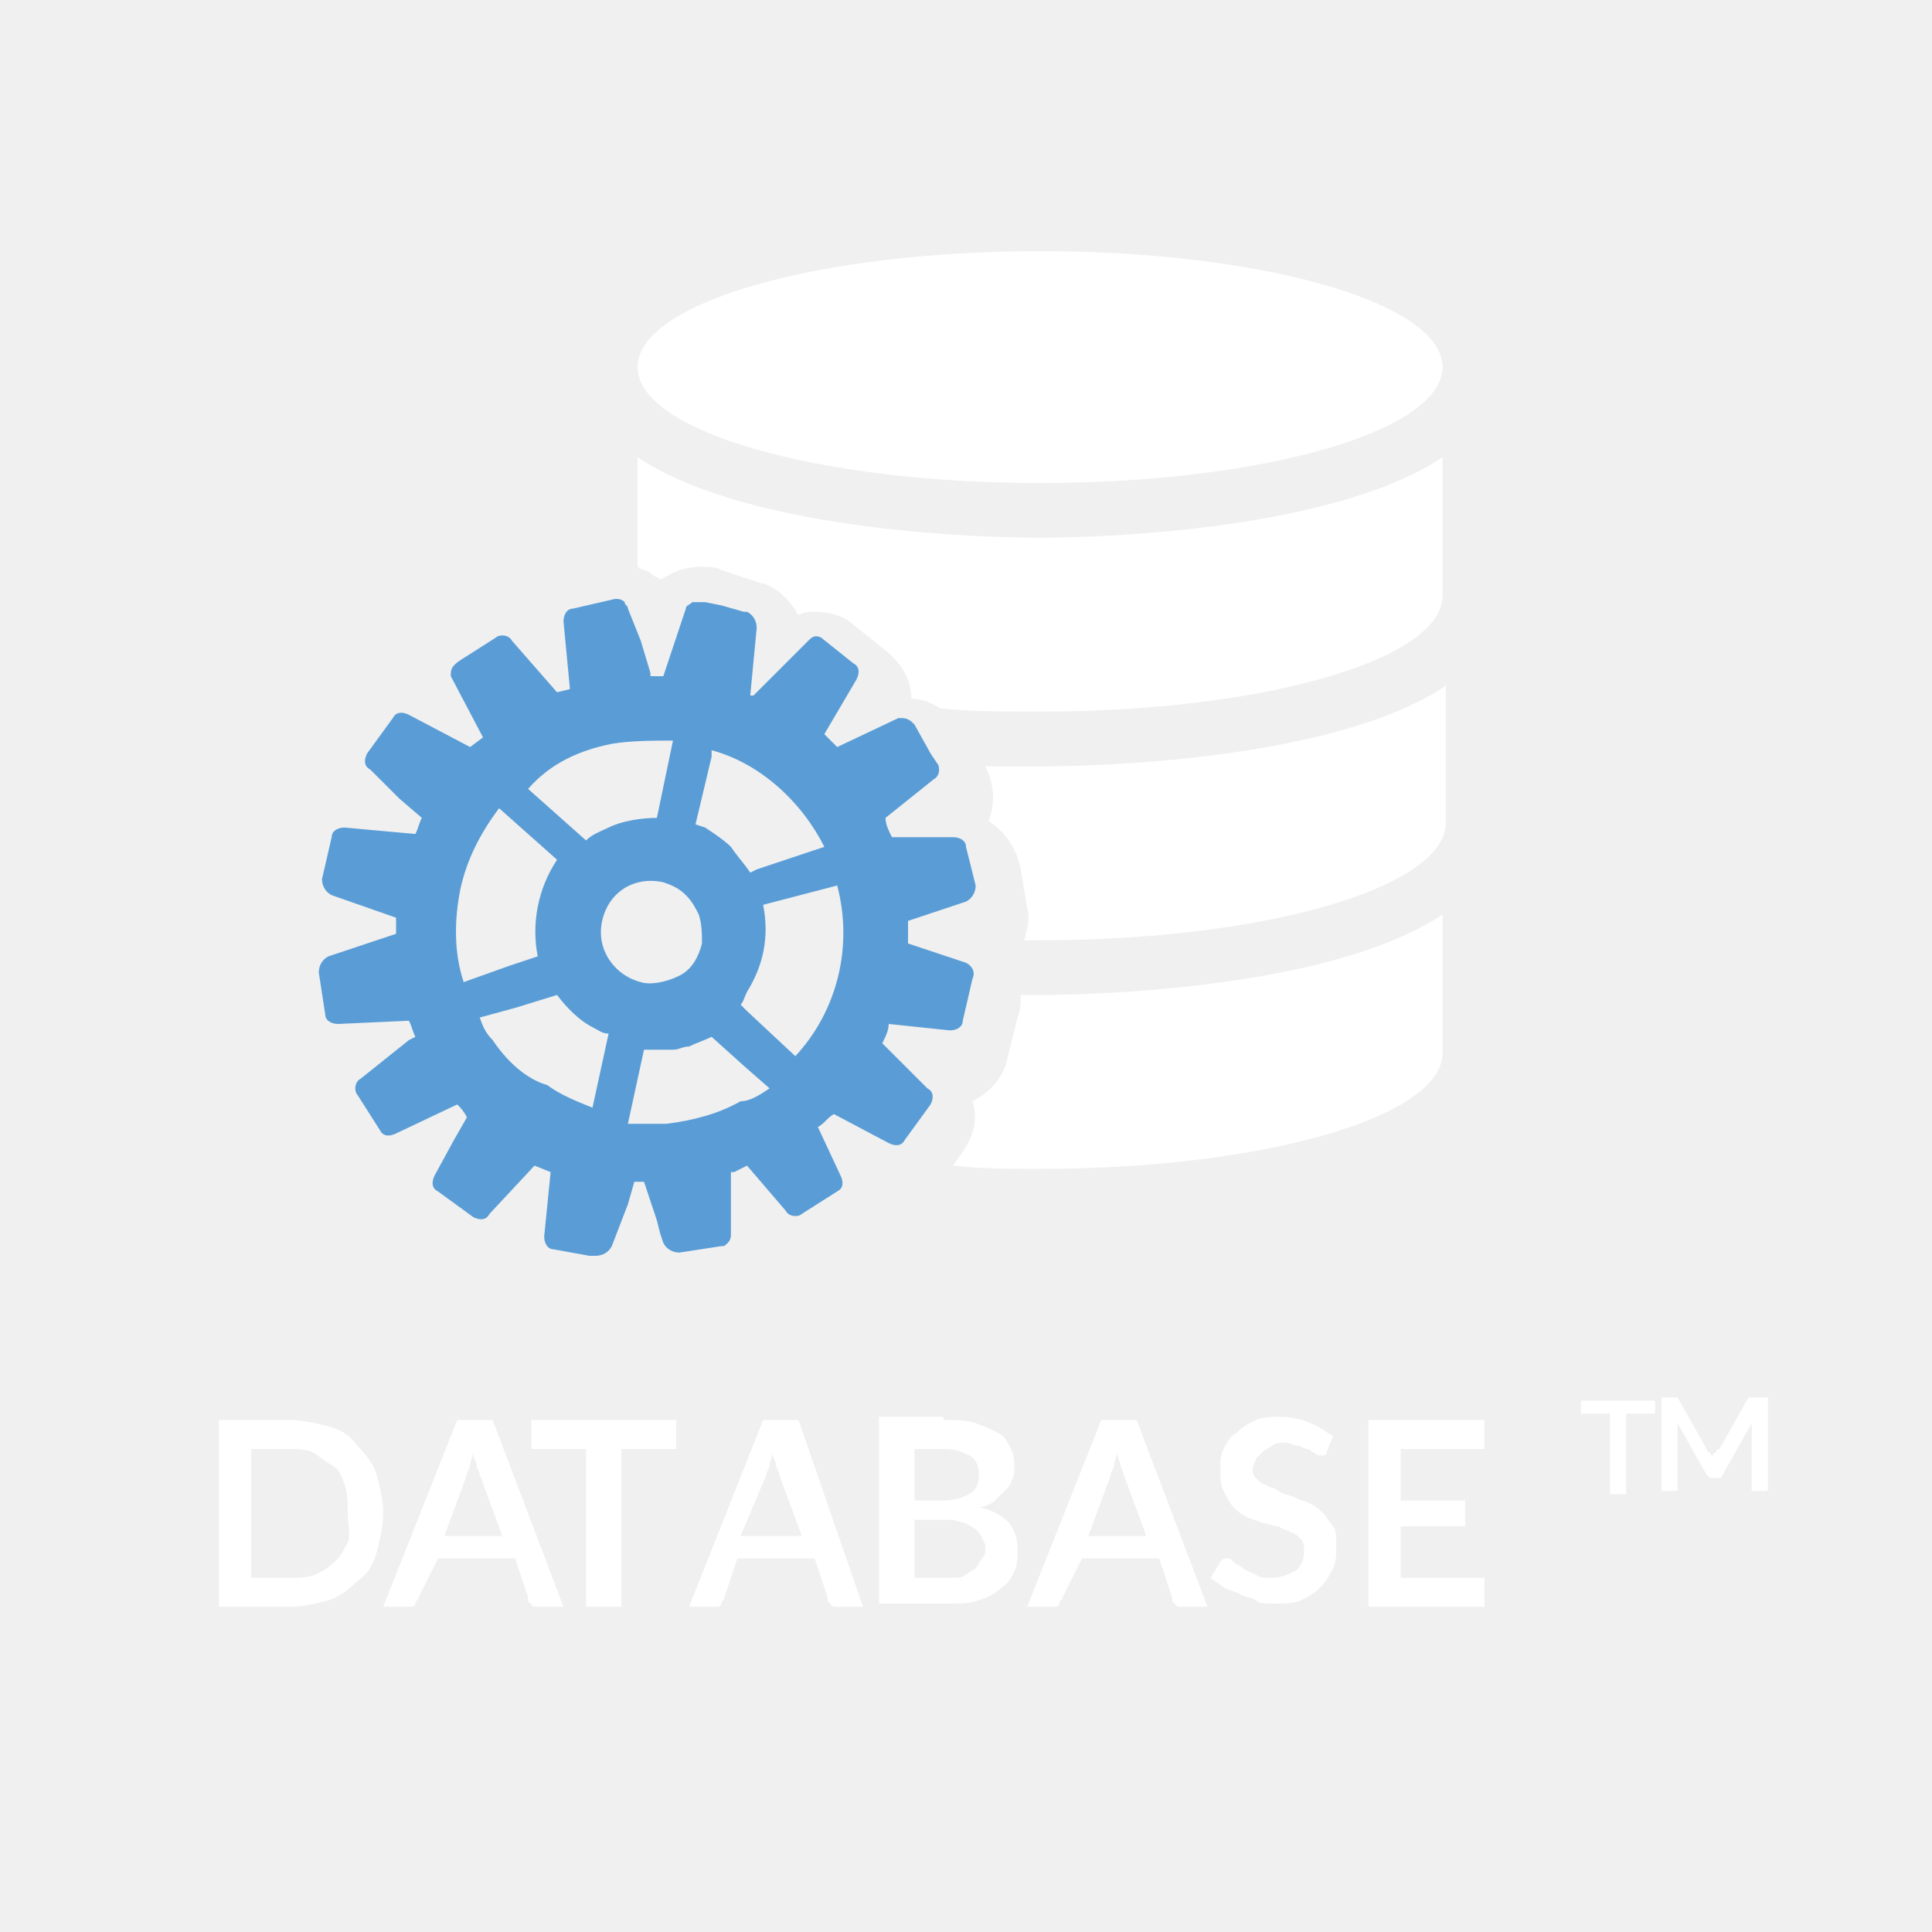
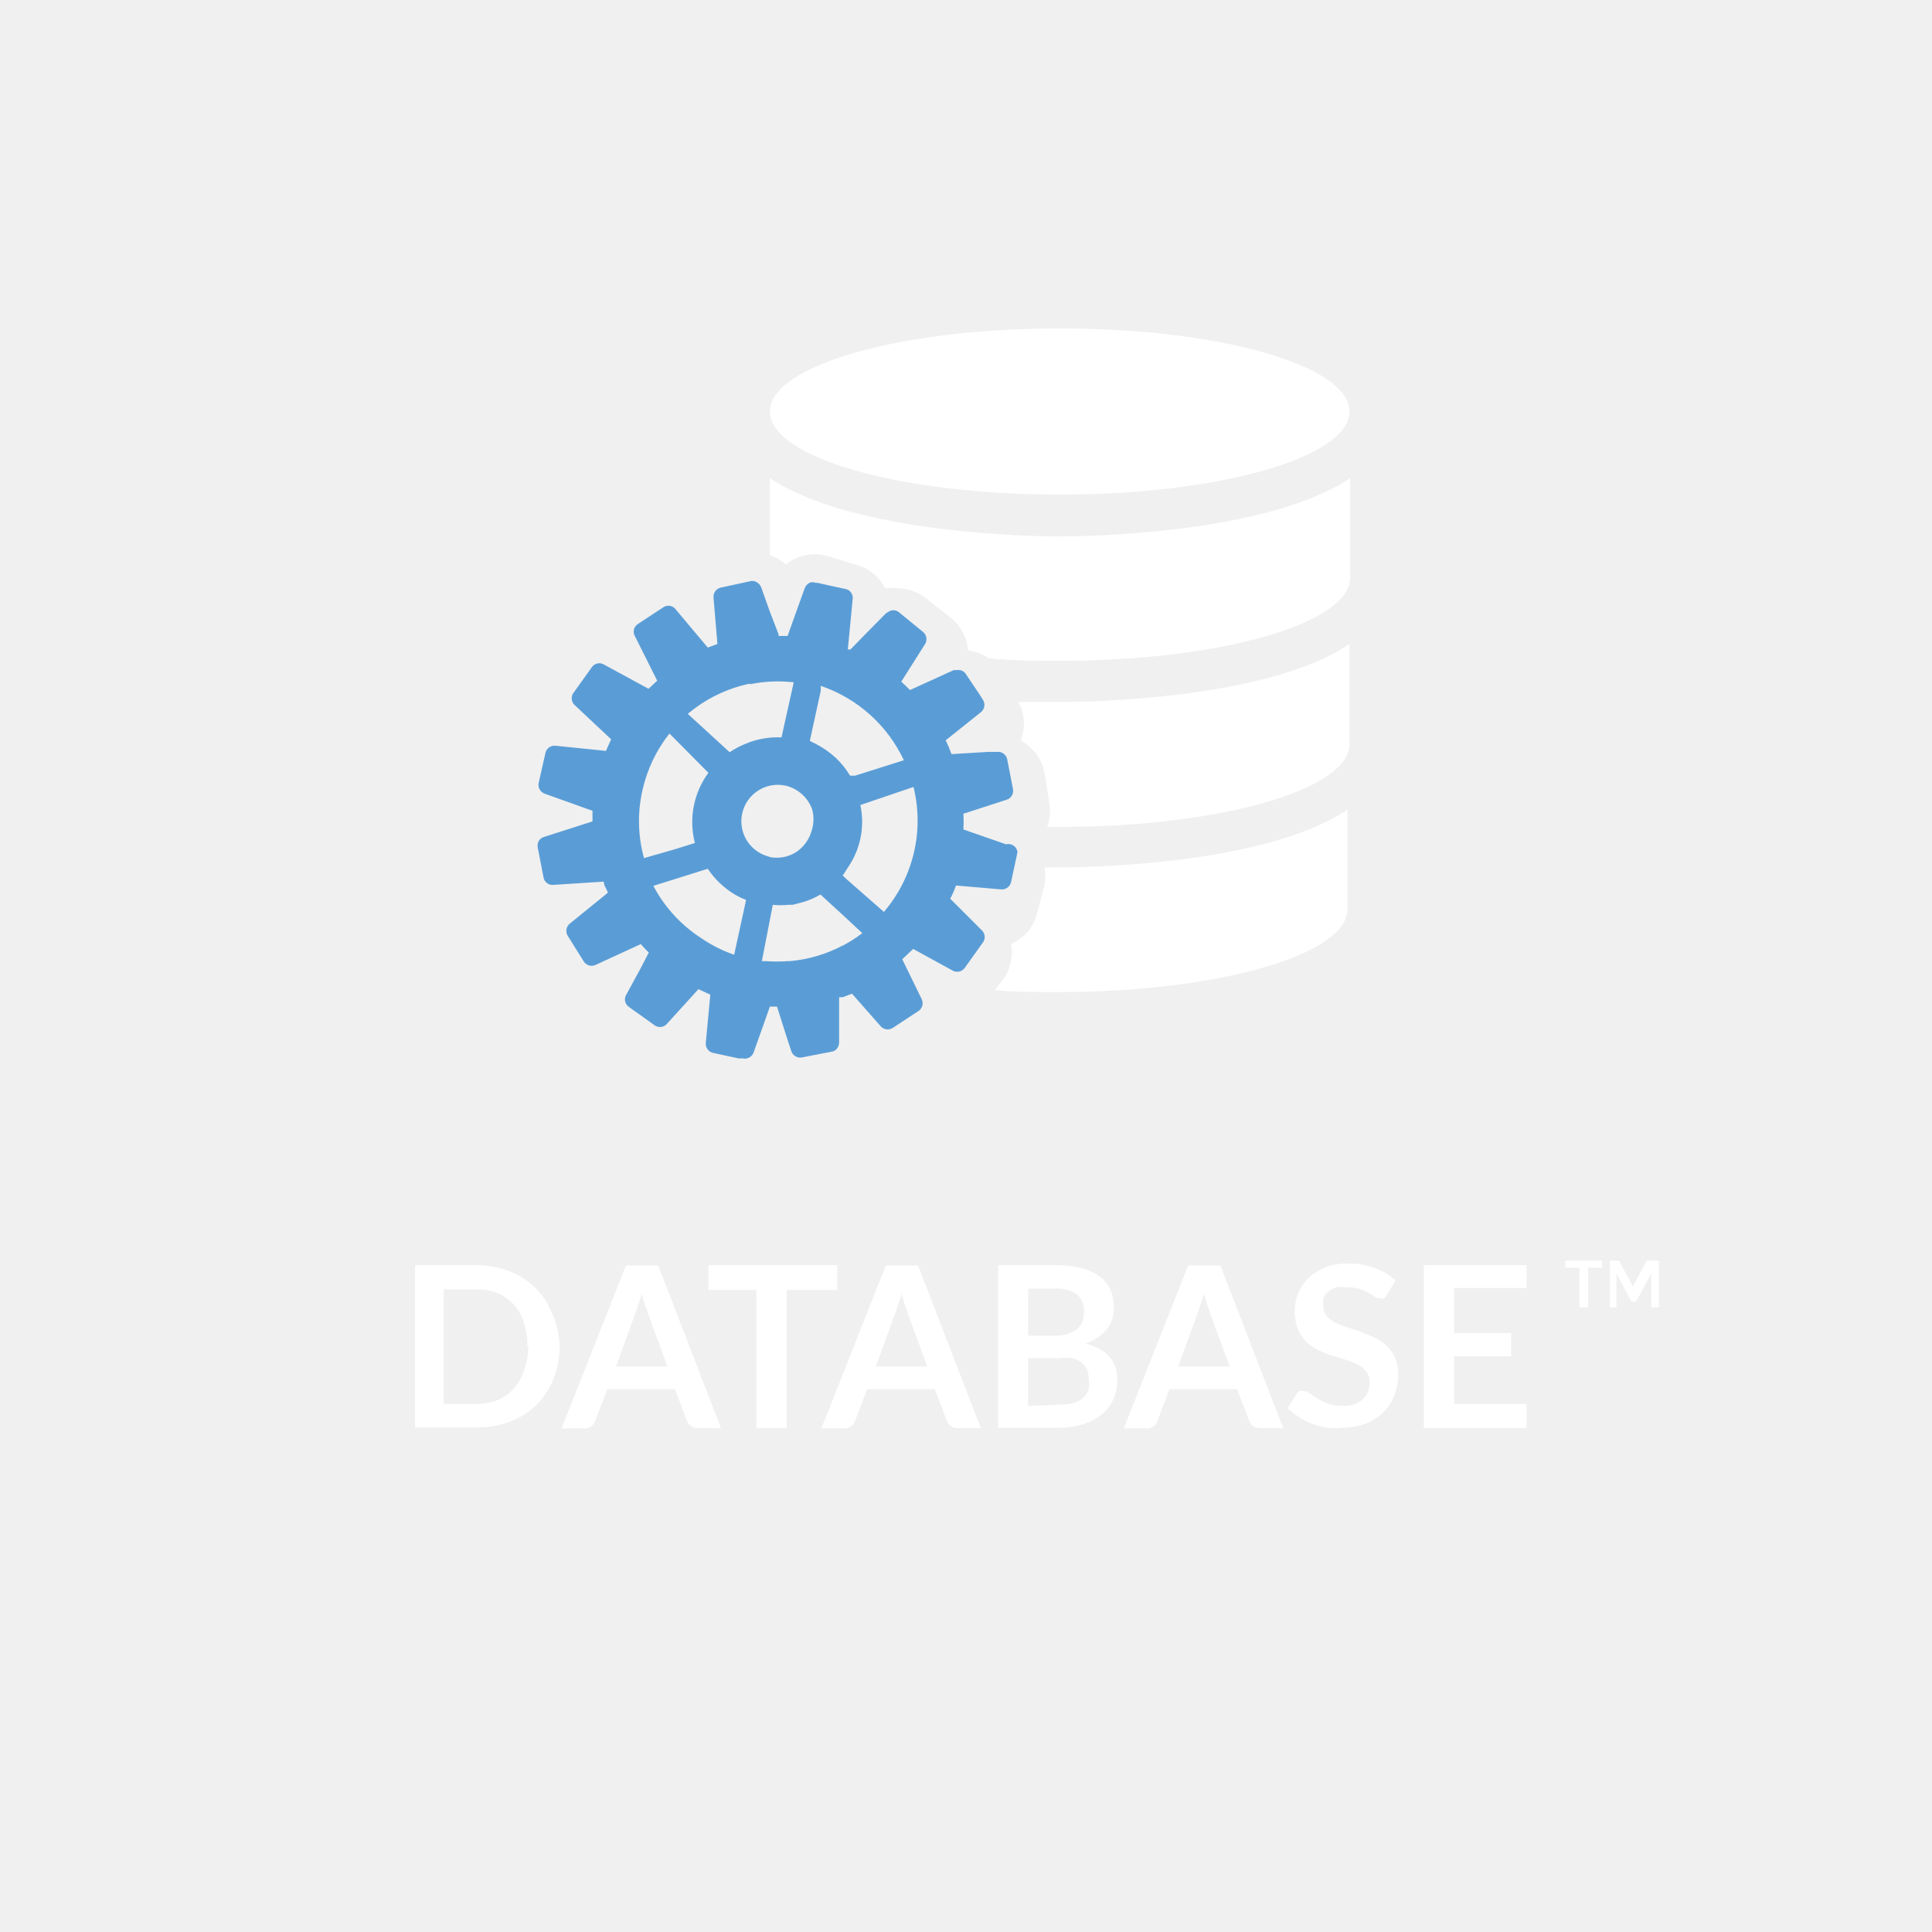
- <svg xmlns="http://www.w3.org/2000/svg" version="1.1" id="Calque_1" x="0px" y="0px" viewBox="0 0 60 60" style="enable-background:new 0 0 60 60;" xml:space="preserve">
-   <style type="text/css">
- 	.st0{enable-background:new    ;}
- 	.st1{fill:#FFFFFF;}
- 	.st2{fill:none;}
- 	.st3{fill:#5A9DD6;}
- </style>
-   <g class="st0">
-     <path class="st1" d="M11.9,47c0,0.4-0.1,0.8-0.2,1.2c-0.1,0.4-0.3,0.7-0.6,0.9c-0.3,0.3-0.6,0.5-0.9,0.6c-0.4,0.1-0.8,0.2-1.2,0.2   H6.8v-5.8H9c0.4,0,0.8,0.1,1.2,0.2c0.4,0.1,0.7,0.3,0.9,0.6c0.3,0.3,0.5,0.6,0.6,0.9C11.8,46.2,11.9,46.6,11.9,47z M10.8,47   c0-0.3,0-0.6-0.1-0.9s-0.2-0.5-0.4-0.6s-0.4-0.3-0.6-0.4C9.5,45,9.2,45,9,45H7.8V49H9c0.3,0,0.5,0,0.8-0.1c0.2-0.1,0.4-0.2,0.6-0.4   c0.2-0.2,0.3-0.4,0.4-0.6S10.8,47.3,10.8,47z" />
-   </g>
-   <g class="st0">
-     <path class="st1" d="M17.5,49.9h-0.8c-0.1,0-0.2,0-0.2-0.1c-0.1,0-0.1-0.1-0.1-0.2l-0.4-1.2h-2.4L13,49.6c0,0.1-0.1,0.1-0.1,0.2   s-0.1,0.1-0.2,0.1h-0.8l2.3-5.8h1.1L17.5,49.9z M15.6,47.7l-0.7-1.9c0-0.1-0.1-0.2-0.1-0.3c0-0.1-0.1-0.2-0.1-0.4   c0,0.1-0.1,0.3-0.1,0.4c0,0.1-0.1,0.2-0.1,0.3l-0.7,1.9H15.6z" />
-     <path class="st1" d="M21,45h-1.7v4.9h-1.1V45h-1.7v-0.9H21V45z" />
-   </g>
-   <g class="st0">
-     <path class="st1" d="M26.8,49.9h-0.8c-0.1,0-0.2,0-0.2-0.1c-0.1,0-0.1-0.1-0.1-0.2l-0.4-1.2h-2.4l-0.4,1.2c0,0.1-0.1,0.1-0.1,0.2   s-0.1,0.1-0.2,0.1h-0.8l2.3-5.8h1.1L26.8,49.9z M24.9,47.7l-0.7-1.9c0-0.1-0.1-0.2-0.1-0.3c0-0.1-0.1-0.2-0.1-0.4   c0,0.1-0.1,0.3-0.1,0.4c0,0.1-0.1,0.2-0.1,0.3L23,47.7H24.9z" />
-     <path class="st1" d="M29.3,44.1c0.4,0,0.7,0,1,0.1c0.3,0.1,0.5,0.2,0.7,0.3c0.2,0.1,0.3,0.3,0.4,0.5s0.1,0.4,0.1,0.6   c0,0.1,0,0.3-0.1,0.4c0,0.1-0.1,0.2-0.2,0.3c-0.1,0.1-0.2,0.2-0.3,0.3s-0.3,0.2-0.5,0.2c0.8,0.2,1.2,0.6,1.2,1.3   c0,0.2,0,0.5-0.1,0.7c-0.1,0.2-0.2,0.4-0.4,0.5c-0.2,0.2-0.4,0.3-0.7,0.4c-0.3,0.1-0.6,0.1-0.9,0.1h-2.2v-5.8H29.3z M28.4,44.9v1.7   h0.9c0.4,0,0.6-0.1,0.8-0.2c0.2-0.1,0.3-0.3,0.3-0.6c0-0.3-0.1-0.5-0.3-0.6c-0.2-0.1-0.4-0.2-0.8-0.2H28.4z M29.5,49   c0.2,0,0.4,0,0.5-0.1s0.2-0.1,0.3-0.2c0.1-0.1,0.1-0.2,0.2-0.3s0.1-0.2,0.1-0.3c0-0.1,0-0.2-0.1-0.3c0-0.1-0.1-0.2-0.2-0.3   c-0.1-0.1-0.2-0.1-0.3-0.2c-0.1,0-0.3-0.1-0.5-0.1h-1.1V49H29.5z" />
-     <path class="st1" d="M37.5,49.9h-0.8c-0.1,0-0.2,0-0.2-0.1c-0.1,0-0.1-0.1-0.1-0.2l-0.4-1.2h-2.4L33,49.6c0,0.1-0.1,0.1-0.1,0.2   s-0.1,0.1-0.2,0.1h-0.8l2.3-5.8h1.1L37.5,49.9z M35.6,47.7l-0.7-1.9c0-0.1-0.1-0.2-0.1-0.3c0-0.1-0.1-0.2-0.1-0.4   c0,0.1-0.1,0.3-0.1,0.4c0,0.1-0.1,0.2-0.1,0.3l-0.7,1.9H35.6z" />
-     <path class="st1" d="M41.2,45.1c0,0.1-0.1,0.1-0.1,0.1s-0.1,0-0.1,0c-0.1,0-0.1,0-0.2-0.1c-0.1,0-0.1-0.1-0.2-0.1   c-0.1,0-0.2-0.1-0.3-0.1c-0.1,0-0.3-0.1-0.4-0.1c-0.1,0-0.3,0-0.4,0.1s-0.2,0.1-0.3,0.2c-0.1,0.1-0.1,0.1-0.2,0.2   c0,0.1-0.1,0.2-0.1,0.3c0,0.1,0,0.2,0.1,0.3c0.1,0.1,0.2,0.2,0.3,0.2c0.1,0.1,0.3,0.1,0.4,0.2s0.3,0.1,0.5,0.2s0.3,0.1,0.5,0.2   s0.3,0.2,0.4,0.3c0.1,0.1,0.2,0.3,0.3,0.4s0.1,0.4,0.1,0.6c0,0.3,0,0.5-0.1,0.7c-0.1,0.2-0.2,0.4-0.4,0.6c-0.2,0.2-0.4,0.3-0.6,0.4   s-0.5,0.1-0.9,0.1c-0.2,0-0.4,0-0.5-0.1s-0.4-0.1-0.5-0.2c-0.2-0.1-0.3-0.1-0.5-0.2c-0.1-0.1-0.3-0.2-0.4-0.3l0.3-0.5   c0,0,0.1-0.1,0.1-0.1c0,0,0.1,0,0.1,0c0.1,0,0.1,0,0.2,0.1c0.1,0.1,0.2,0.1,0.3,0.2c0.1,0.1,0.2,0.1,0.4,0.2   c0.1,0.1,0.3,0.1,0.5,0.1c0.3,0,0.5-0.1,0.7-0.2s0.3-0.4,0.3-0.6c0-0.2,0-0.3-0.1-0.4c-0.1-0.1-0.2-0.2-0.3-0.2   c-0.1-0.1-0.3-0.1-0.4-0.2c-0.2,0-0.3-0.1-0.5-0.1c-0.2-0.1-0.3-0.1-0.5-0.2c-0.2-0.1-0.3-0.2-0.4-0.3c-0.1-0.1-0.2-0.3-0.3-0.5   c-0.1-0.2-0.1-0.4-0.1-0.7c0-0.2,0-0.4,0.1-0.6s0.2-0.4,0.4-0.5c0.2-0.2,0.4-0.3,0.6-0.4s0.5-0.1,0.8-0.1c0.3,0,0.7,0.1,0.9,0.2   c0.3,0.1,0.5,0.3,0.7,0.4L41.2,45.1z" />
-     <path class="st1" d="M43.5,45v1.6h2v0.8h-2V49h2.6v0.9h-3.6v-5.8h3.6V45H43.5z" />
-   </g>
-   <rect x="0.9" y="43.9" class="st2" width="47" height="7" />
-   <g class="st0">
-     <path class="st1" d="M51.4,43.9h-0.9v2.5H50v-2.5h-0.9v-0.4h2.3V43.9z" />
-     <path class="st1" d="M54.9,43.4v2.9h-0.5v-1.9c0-0.1,0-0.2,0-0.2l-0.9,1.6c0,0.1-0.1,0.1-0.2,0.1h-0.1c-0.1,0-0.1,0-0.2-0.1   l-0.9-1.6c0,0,0,0.1,0,0.1c0,0,0,0.1,0,0.1v1.9h-0.5v-2.9h0.4c0,0,0,0,0.1,0c0,0,0,0,0,0c0,0,0,0,0,0c0,0,0,0,0,0l0.9,1.6   c0,0,0,0.1,0.1,0.1c0,0,0,0.1,0.1,0.1c0,0,0-0.1,0.1-0.1c0,0,0-0.1,0.1-0.1l0.9-1.6c0,0,0,0,0,0c0,0,0,0,0,0c0,0,0,0,0,0   c0,0,0,0,0.1,0H54.9z" />
-   </g>
-   <path class="st3" d="M30,29.9l-1.8-0.6l0,0c0-0.2,0-0.4,0-0.7l0.3-0.1L30,28c0.2-0.1,0.3-0.3,0.3-0.5L30,26.3c0-0.2-0.2-0.3-0.4-0.3  h-0.4L27.7,26c-0.1-0.2-0.2-0.4-0.2-0.6l1.5-1.2c0.2-0.1,0.2-0.4,0.1-0.5l-0.2-0.3l-0.5-0.9c-0.1-0.1-0.2-0.2-0.4-0.2h-0.1l-1.9,0.9  c-0.1-0.1-0.2-0.2-0.4-0.4l1-1.7c0.1-0.2,0.1-0.4-0.1-0.5l-1-0.8c-0.2-0.1-0.3,0-0.4,0.1l-0.1,0.1L24,21l-0.6,0.6l0,0h-0.1l0.2-2.1  c0-0.2-0.1-0.4-0.3-0.5c0,0,0,0-0.1,0l-0.7-0.2l-0.5-0.1h-0.1c-0.1,0-0.2,0-0.3,0c-0.1,0.1-0.2,0.1-0.2,0.2l-0.4,1.2L20.6,21h-0.4  v-0.1l-0.3-1l0,0l-0.4-1c0-0.1-0.1-0.1-0.1-0.2c-0.1-0.1-0.2-0.1-0.3-0.1l-1.3,0.3c-0.2,0-0.3,0.2-0.3,0.4l0.2,2.1l-0.4,0.1l0,0  l-1.4-1.6c-0.1-0.2-0.4-0.2-0.5-0.1l-1.1,0.7C14,20.7,14,20.8,14,21l1,1.9l-0.4,0.3l0,0l-1.9-1c-0.2-0.1-0.4-0.1-0.5,0.1l-0.8,1.1  c-0.1,0.2-0.1,0.4,0.1,0.5l0.9,0.9l0.7,0.6l0,0c-0.1,0.2-0.1,0.3-0.2,0.5l0,0l-2.2-0.2c-0.2,0-0.4,0.1-0.4,0.3L10,27.3  c0,0.2,0.1,0.4,0.3,0.5l2,0.7l0,0c0,0.2,0,0.3,0,0.5l0,0l-2.1,0.7c-0.2,0.1-0.3,0.3-0.3,0.5l0.2,1.3c0,0.2,0.2,0.3,0.4,0.3l2.2-0.1  c0.1,0.2,0.1,0.3,0.2,0.5l-0.2,0.1l-1.5,1.2c-0.2,0.1-0.2,0.4-0.1,0.5l0.7,1.1c0.1,0.2,0.3,0.2,0.5,0.1l1.9-0.9  c0.1,0.1,0.2,0.2,0.3,0.4l-0.4,0.7l-0.6,1.1c-0.1,0.2-0.1,0.4,0.1,0.5l1.1,0.8c0.2,0.1,0.4,0.1,0.5-0.1l1.4-1.5l0.5,0.2l-0.2,2  c0,0.2,0.1,0.4,0.3,0.4l1.1,0.2h0.2c0.2,0,0.4-0.1,0.5-0.3l0.5-1.3l0.2-0.7h0.3l0.4,1.2l0.1,0.4l0.1,0.3c0.1,0.2,0.3,0.3,0.5,0.3  l1.3-0.2c0.1,0,0.1,0,0.2-0.1c0.1-0.1,0.1-0.2,0.1-0.3v-0.8v-0.7v-0.4l0.1,0l0.4-0.2v0l1.2,1.4c0.1,0.2,0.4,0.2,0.5,0.1l1.1-0.7  c0.2-0.1,0.2-0.3,0.1-0.5L25.4,35c0.2-0.1,0.3-0.3,0.5-0.4l1.7,0.9c0.2,0.1,0.4,0.1,0.5-0.1l0.8-1.1c0.1-0.2,0.1-0.4-0.1-0.5  l-1.4-1.4c0.1-0.2,0.2-0.4,0.2-0.6l1.9,0.2c0.2,0,0.4-0.1,0.4-0.3l0.3-1.3C30.3,30.2,30.2,30,30,29.9z M26,27.5  c0.5,1.9,0,3.9-1.3,5.3l-1.5-1.4L23,31.2c0.1-0.1,0.1-0.2,0.2-0.4c0.5-0.8,0.7-1.7,0.5-2.7L26,27.5z M25.6,26.3L23.5,27l-0.2,0.1  c-0.2-0.3-0.4-0.5-0.6-0.8c-0.2-0.2-0.5-0.4-0.8-0.6l-0.3-0.1l0.5-2.1v-0.2C23.6,23.7,24.9,24.9,25.6,26.3L25.6,26.3z M19.9,30.5  c-0.8-0.2-1.4-1-1.2-1.9s1-1.4,1.9-1.2c0.3,0.1,0.5,0.2,0.7,0.4c0.2,0.2,0.3,0.4,0.4,0.6c0.1,0.3,0.1,0.6,0.1,0.9  c-0.1,0.4-0.3,0.8-0.7,1C20.7,30.5,20.2,30.6,19.9,30.5L19.9,30.5z M19,23.1c0.6-0.1,1.3-0.1,1.9-0.1l-0.5,2.4  c-0.5,0-1.1,0.1-1.5,0.3c-0.2,0.1-0.5,0.2-0.7,0.4l-1.8-1.6C17.1,23.7,18,23.3,19,23.1z M14.4,30.5c-0.3-0.9-0.3-1.9-0.1-2.9  c0.2-0.9,0.6-1.7,1.2-2.5l1.8,1.6c-0.6,0.9-0.8,2-0.6,3l-0.9,0.3L14.4,30.5z M15.3,32.3c-0.2-0.2-0.3-0.4-0.4-0.7l1.1-0.3l1.3-0.4  c0.3,0.4,0.7,0.8,1.1,1c0.2,0.1,0.3,0.2,0.5,0.2l-0.5,2.3c-0.5-0.2-1-0.4-1.4-0.7C16.3,33.5,15.7,32.9,15.3,32.3L15.3,32.3z   M23,34.2c-0.7,0.4-1.5,0.6-2.3,0.7h-0.1c-0.3,0-0.6,0-0.9,0h-0.2l0.5-2.3c0.2,0,0.4,0,0.7,0h0.2c0.2,0,0.3-0.1,0.5-0.1  c0.2-0.1,0.5-0.2,0.7-0.3l1,0.9l0.8,0.7C23.6,34,23.3,34.2,23,34.2L23,34.2z" />
-   <path class="st1" d="M32.3,15c-6.9,0-12.5-1.6-12.5-3.6s5.6-3.6,12.5-3.6s12.5,1.6,12.5,3.6S39.2,15,32.3,15z" />
-   <path class="st1" d="M44.8,14.2v4.3c0,2-5.6,3.6-12.5,3.6c-1.1,0-2.1,0-3.1-0.1c-0.3-0.2-0.6-0.3-0.9-0.3c0-0.6-0.3-1.1-0.8-1.5  l-1-0.8c-0.3-0.3-0.8-0.4-1.2-0.4c-0.2,0-0.3,0-0.5,0.1c-0.3-0.5-0.7-0.9-1.2-1l-1.2-0.4c-0.2-0.1-0.4-0.1-0.6-0.1  c-0.4,0-0.8,0.1-1.1,0.3L20.5,18c-0.1-0.1-0.2-0.1-0.3-0.2c-0.1-0.1-0.3-0.1-0.4-0.2v-3.4c3.6,2.4,11.3,2.5,12.5,2.5  C33.4,16.7,41.2,16.6,44.8,14.2z" />
-   <path class="st1" d="M32.3,29.2h-0.5c0.1-0.3,0.2-0.7,0.1-1L31.7,27c-0.1-0.6-0.5-1.2-1-1.5c0.2-0.5,0.2-1.1-0.1-1.7  c0.9,0,1.5,0,1.8,0c1.1,0,8.9-0.1,12.5-2.5v4.3C44.8,27.6,39.2,29.2,32.3,29.2z" />
-   <path class="st1" d="M30.2,34.2c0.6-0.3,1-0.8,1.1-1.4l0.3-1.2c0.1-0.2,0.1-0.5,0.1-0.7h0.6c1.1,0,8.9-0.1,12.5-2.5v4.3  c0,2-5.6,3.6-12.5,3.6c-0.9,0-1.8,0-2.7-0.1l0.2-0.3C30.2,35.4,30.4,34.8,30.2,34.2z" />
+ <svg xmlns="http://www.w3.org/2000/svg" id="Calque_1" data-name="Calque 1" viewBox="0 0 60 60">
+   <defs>
+     <style>.cls-1{fill:#fff;}.cls-2{fill:#5a9dd6;}</style>
+   </defs>
+   <path class="cls-1" d="M17.38,41.82a2.74,2.74,0,0,1-.19,1,2.29,2.29,0,0,1-1.33,1.32,2.85,2.85,0,0,1-1,.19H12.89V39.29h1.93a2.82,2.82,0,0,1,1,.19,2.36,2.36,0,0,1,.81.52,2.32,2.32,0,0,1,.52.8A2.74,2.74,0,0,1,17.38,41.82Zm-1,0a2.37,2.37,0,0,0-.11-.75,1.55,1.55,0,0,0-.32-.56,1.39,1.39,0,0,0-.5-.35,1.73,1.73,0,0,0-.67-.12h-1V43.6h1a1.73,1.73,0,0,0,.67-.12,1.39,1.39,0,0,0,.5-.35,1.55,1.55,0,0,0,.32-.56A2.37,2.37,0,0,0,16.41,41.82Z" />
+   <path class="cls-1" d="M22.39,44.35h-.73a.31.31,0,0,1-.2-.06.39.39,0,0,1-.12-.15l-.38-1h-2.1l-.38,1a.33.33,0,0,1-.11.15.3.3,0,0,1-.2.07h-.73l2-5.06h1Zm-1.66-1.91-.62-1.68c0-.07-.06-.16-.09-.27l-.1-.33c0,.12-.06.23-.09.33s-.06.19-.09.27l-.61,1.68Z" />
+   <path class="cls-1" d="M26,40.06H24.43v4.29h-.94V40.06H22v-.77h4Z" />
+   <path class="cls-1" d="M30.46,44.35h-.73a.31.31,0,0,1-.2-.06.39.39,0,0,1-.12-.15l-.38-1h-2.1l-.38,1a.33.33,0,0,1-.11.15.3.3,0,0,1-.2.07h-.73l2-5.06h1ZM28.8,42.44l-.62-1.68c0-.07-.06-.16-.09-.27l-.1-.33c0,.12-.06.23-.09.33s-.06.19-.09.27l-.61,1.68Z" />
+   <path class="cls-1" d="M32.73,39.29a3.33,3.33,0,0,1,.85.09,1.62,1.62,0,0,1,.58.27,1,1,0,0,1,.33.42,1.42,1.42,0,0,1,.1.56,1.12,1.12,0,0,1-.05.34,1,1,0,0,1-.16.3,1.21,1.21,0,0,1-.28.26,1.69,1.69,0,0,1-.4.2q1,.23,1,1.13a1.44,1.44,0,0,1-.12.59,1.31,1.31,0,0,1-.36.47,1.7,1.7,0,0,1-.58.31,2.52,2.52,0,0,1-.78.11H31V39.29Zm-.8.73v1.46h.75a1.26,1.26,0,0,0,.73-.17.63.63,0,0,0,.25-.56.66.66,0,0,0-.22-.56,1.17,1.17,0,0,0-.7-.17Zm1,3.6a1.34,1.34,0,0,0,.44-.06.76.76,0,0,0,.29-.17.62.62,0,0,0,.15-.25.93.93,0,0,0,0-.3.79.79,0,0,0-.05-.3.56.56,0,0,0-.16-.22.77.77,0,0,0-.29-.14,1.61,1.61,0,0,0-.43,0h-.95v1.48Z" />
+   <path class="cls-1" d="M39.85,44.35h-.73a.31.31,0,0,1-.2-.06.39.39,0,0,1-.12-.15l-.38-1h-2.1l-.38,1a.33.33,0,0,1-.11.15.3.3,0,0,1-.2.07h-.73l2-5.06h1Zm-1.66-1.91-.62-1.68c0-.07-.06-.16-.09-.27l-.1-.33c0,.12-.06.23-.09.33s-.06.19-.09.27l-.61,1.68Z" />
+   <path class="cls-1" d="M43.07,40.21a.32.32,0,0,1-.09.11.2.2,0,0,1-.12,0,.3.3,0,0,1-.16-.05l-.2-.12a1.66,1.66,0,0,0-.28-.12,1.17,1.17,0,0,0-.38-.05,1.12,1.12,0,0,0-.34,0,.71.71,0,0,0-.25.13.52.52,0,0,0-.15.2.66.66,0,0,0,0,.26.45.45,0,0,0,.1.3.83.83,0,0,0,.26.2,2.52,2.52,0,0,0,.37.15l.43.14.43.18a1.49,1.49,0,0,1,.37.25,1.14,1.14,0,0,1,.26.37,1.3,1.3,0,0,1,.1.54,1.74,1.74,0,0,1-.12.64,1.47,1.47,0,0,1-.34.52,1.61,1.61,0,0,1-.55.35,2,2,0,0,1-.75.13,2.42,2.42,0,0,1-.48,0,2.55,2.55,0,0,1-.45-.13,2.4,2.4,0,0,1-.4-.21,1.94,1.94,0,0,1-.34-.27l.28-.45a.29.29,0,0,1,.09-.08.23.23,0,0,1,.12,0,.34.34,0,0,1,.19.07l.24.16a1.91,1.91,0,0,0,.33.16,1.26,1.26,0,0,0,.45.07.92.92,0,0,0,.62-.19.68.68,0,0,0,.22-.55.51.51,0,0,0-.1-.33.8.8,0,0,0-.26-.21,2,2,0,0,0-.37-.15l-.43-.13a3.6,3.6,0,0,1-.43-.17,1.38,1.38,0,0,1-.37-.26,1.16,1.16,0,0,1-.26-.39,1.5,1.5,0,0,1-.1-.58,1.39,1.39,0,0,1,.11-.54,1.4,1.4,0,0,1,.32-.47,1.58,1.58,0,0,1,.52-.33,1.91,1.91,0,0,1,.71-.12,2.36,2.36,0,0,1,.83.14,1.87,1.87,0,0,1,.64.39Z" />
+   <path class="cls-1" d="M45.16,40v1.4h1.77v.72H45.16V43.6h2.25v.75H44.22V39.29h3.19V40Z" />
+   <path class="cls-2" d="M31.24,26.22l-1.32-.46a.11.11,0,0,0,0,0,4.35,4.35,0,0,0,0-.49l.22-.07,1.11-.36a.29.29,0,0,0,.21-.33l-.18-.93a.29.29,0,0,0-.31-.23l-.27,0-1.15.07a4.49,4.49,0,0,0-.18-.43l1.09-.87a.29.29,0,0,0,.07-.38l-.12-.19L30,20.94a.27.27,0,0,0-.27-.13l-.11,0-1.36.62c-.09-.09-.18-.18-.27-.26L28.73,20a.29.29,0,0,0-.07-.38L27.9,19a.27.27,0,0,0-.31,0l-.08.05-.65.66-.45.46h0l-.08,0,.15-1.56a.28.28,0,0,0-.23-.32l-.51-.11-.35-.08h-.06a.25.25,0,0,0-.19,0,.31.31,0,0,0-.15.17l-.32.89-.21.59h-.28v-.05L23.91,19v0l-.27-.76a.32.32,0,0,0-.11-.14.26.26,0,0,0-.23-.05l-.92.2a.29.29,0,0,0-.22.32L22.28,20l-.3.11,0,0-1-1.19a.28.28,0,0,0-.38-.06l-.79.52a.28.28,0,0,0-.09.38l.69,1.38-.27.25h0l-1.38-.75a.28.28,0,0,0-.38.08l-.55.77a.29.29,0,0,0,0,.39l.67.63.48.45h0c-.05.12-.11.23-.16.36h0l-1.56-.16a.29.29,0,0,0-.32.22l-.21.93a.29.29,0,0,0,.19.34l1.48.53h0c0,.11,0,.22,0,.33h0l-1.5.48a.28.28,0,0,0-.2.33l.18.93a.28.28,0,0,0,.31.23l1.56-.1c0,.12.09.23.13.34l-.12.1-1.06.86a.29.29,0,0,0-.07.38l.5.8a.29.29,0,0,0,.38.1l1.39-.64c.08.09.16.18.25.26l-.27.52-.43.79a.28.28,0,0,0,.08.38l.77.55a.29.29,0,0,0,.39,0l1-1.1.37.17-.14,1.49a.29.29,0,0,0,.23.32l.79.17.13,0a.29.29,0,0,0,.34-.2l.33-.93.17-.48h.22l.27.85.09.28.08.24a.29.29,0,0,0,.33.21l.93-.18a.24.24,0,0,0,.14-.07.31.31,0,0,0,.09-.24l0-.59,0-.52,0-.27.11,0,.29-.11,0,0,.88,1a.29.29,0,0,0,.39.06l.79-.52a.29.29,0,0,0,.1-.38l-.6-1.23.34-.32,1.22.67a.29.29,0,0,0,.38-.08l.55-.77a.29.29,0,0,0,0-.38l-1-1c.07-.13.13-.27.18-.41l1.39.12a.29.29,0,0,0,.32-.23l.2-.93A.29.29,0,0,0,31.24,26.22Zm-2.87-1.78a4.36,4.36,0,0,1-.92,3.88l-1.14-1-.14-.13c.06-.08.11-.17.17-.26A2.5,2.5,0,0,0,26.72,25Zm-.3-.83-1.52.48-.15,0a2.56,2.56,0,0,0-.44-.55,2.77,2.77,0,0,0-.59-.42l-.22-.11.34-1.56,0-.15A4.42,4.42,0,0,1,28.07,23.61Zm-4.16,3a1.13,1.13,0,0,1,.49-2.21,1.15,1.15,0,0,1,.5.26,1.17,1.17,0,0,1,.32.47,1.12,1.12,0,0,1,0,.62,1.19,1.19,0,0,1-.49.71,1.13,1.13,0,0,1-.86.15Zm-.62-5.36a4.31,4.31,0,0,1,1.36-.06l-.38,1.71a2.58,2.58,0,0,0-1.12.2,2.67,2.67,0,0,0-.49.26l-1.3-1.19A4.38,4.38,0,0,1,23.29,21.23ZM20,26.65a4.33,4.33,0,0,1-.05-2.1,4.39,4.39,0,0,1,.84-1.77L22,24a2.59,2.59,0,0,0-.42,2.18l-.64.2ZM20.59,28a4.27,4.27,0,0,1-.3-.49l.77-.24.92-.29a2.64,2.64,0,0,0,.84.8,2.69,2.69,0,0,0,.35.17l-.37,1.7a4.24,4.24,0,0,1-1-.5A4.36,4.36,0,0,1,20.59,28Zm5.57,1.37a4.33,4.33,0,0,1-1.64.48h-.07a4.66,4.66,0,0,1-.66,0h-.13L24,28.1a2.4,2.4,0,0,0,.49,0l.13,0,.37-.1a2.5,2.5,0,0,0,.49-.22l.73.67.57.53a4.46,4.46,0,0,1-.65.41Z" />
+   <path class="cls-1" d="M32.91,15.36c-5,0-9-1.16-9-2.58s4-2.58,9-2.58,9,1.16,9,2.58S37.89,15.36,32.91,15.36Z" />
+   <path class="cls-1" d="M41.93,14.85v3.09c0,1.42-4,2.58-9,2.58-.77,0-1.52,0-2.23-.08a1.44,1.44,0,0,0-.64-.24,1.43,1.43,0,0,0-.59-1.06l-.7-.55a1.43,1.43,0,0,0-.91-.32,1.5,1.5,0,0,0-.37,0,1.42,1.42,0,0,0-.9-.73l-.85-.26a1.4,1.4,0,0,0-.43-.07,1.46,1.46,0,0,0-.81.25l-.09.07-.2-.15a1.49,1.49,0,0,0-.3-.14V14.85c2.58,1.73,8.21,1.81,9,1.81S39.35,16.58,41.93,14.85Z" />
+   <path class="cls-1" d="M32.91,25.68h-.39a1.39,1.39,0,0,0,.07-.73l-.14-.89A1.45,1.45,0,0,0,31.7,23a1.44,1.44,0,0,0-.07-1.2c.62,0,1.09,0,1.28,0,.81,0,6.45-.07,9-1.8V23.1C41.93,24.52,37.89,25.68,32.91,25.68Z" />
+   <path class="cls-1" d="M31.4,29.32a1.44,1.44,0,0,0,.82-1l.22-.85a1.41,1.41,0,0,0,0-.53h.41c.81,0,6.45-.07,9-1.8v3.09c0,1.42-4,2.58-9,2.58-.67,0-1.32,0-1.95-.06l.18-.24A1.43,1.43,0,0,0,31.4,29.32Z" />
+   <path class="cls-1" d="M49.76,39.37h-.44v1.23h-.27V39.37h-.44v-.22h1.14Z" />
+   <path class="cls-1" d="M51.52,39.15v1.45h-.24v-.93s0-.08,0-.12l-.44.82a.1.1,0,0,1-.1.06h0a.1.1,0,0,1-.1-.06l-.44-.82v.06s0,0,0,.06v.93H50V39.15h.28l0,0,.43.8,0,.07,0,.07,0-.07,0-.07.43-.8,0,0h.28Z" />
</svg>
